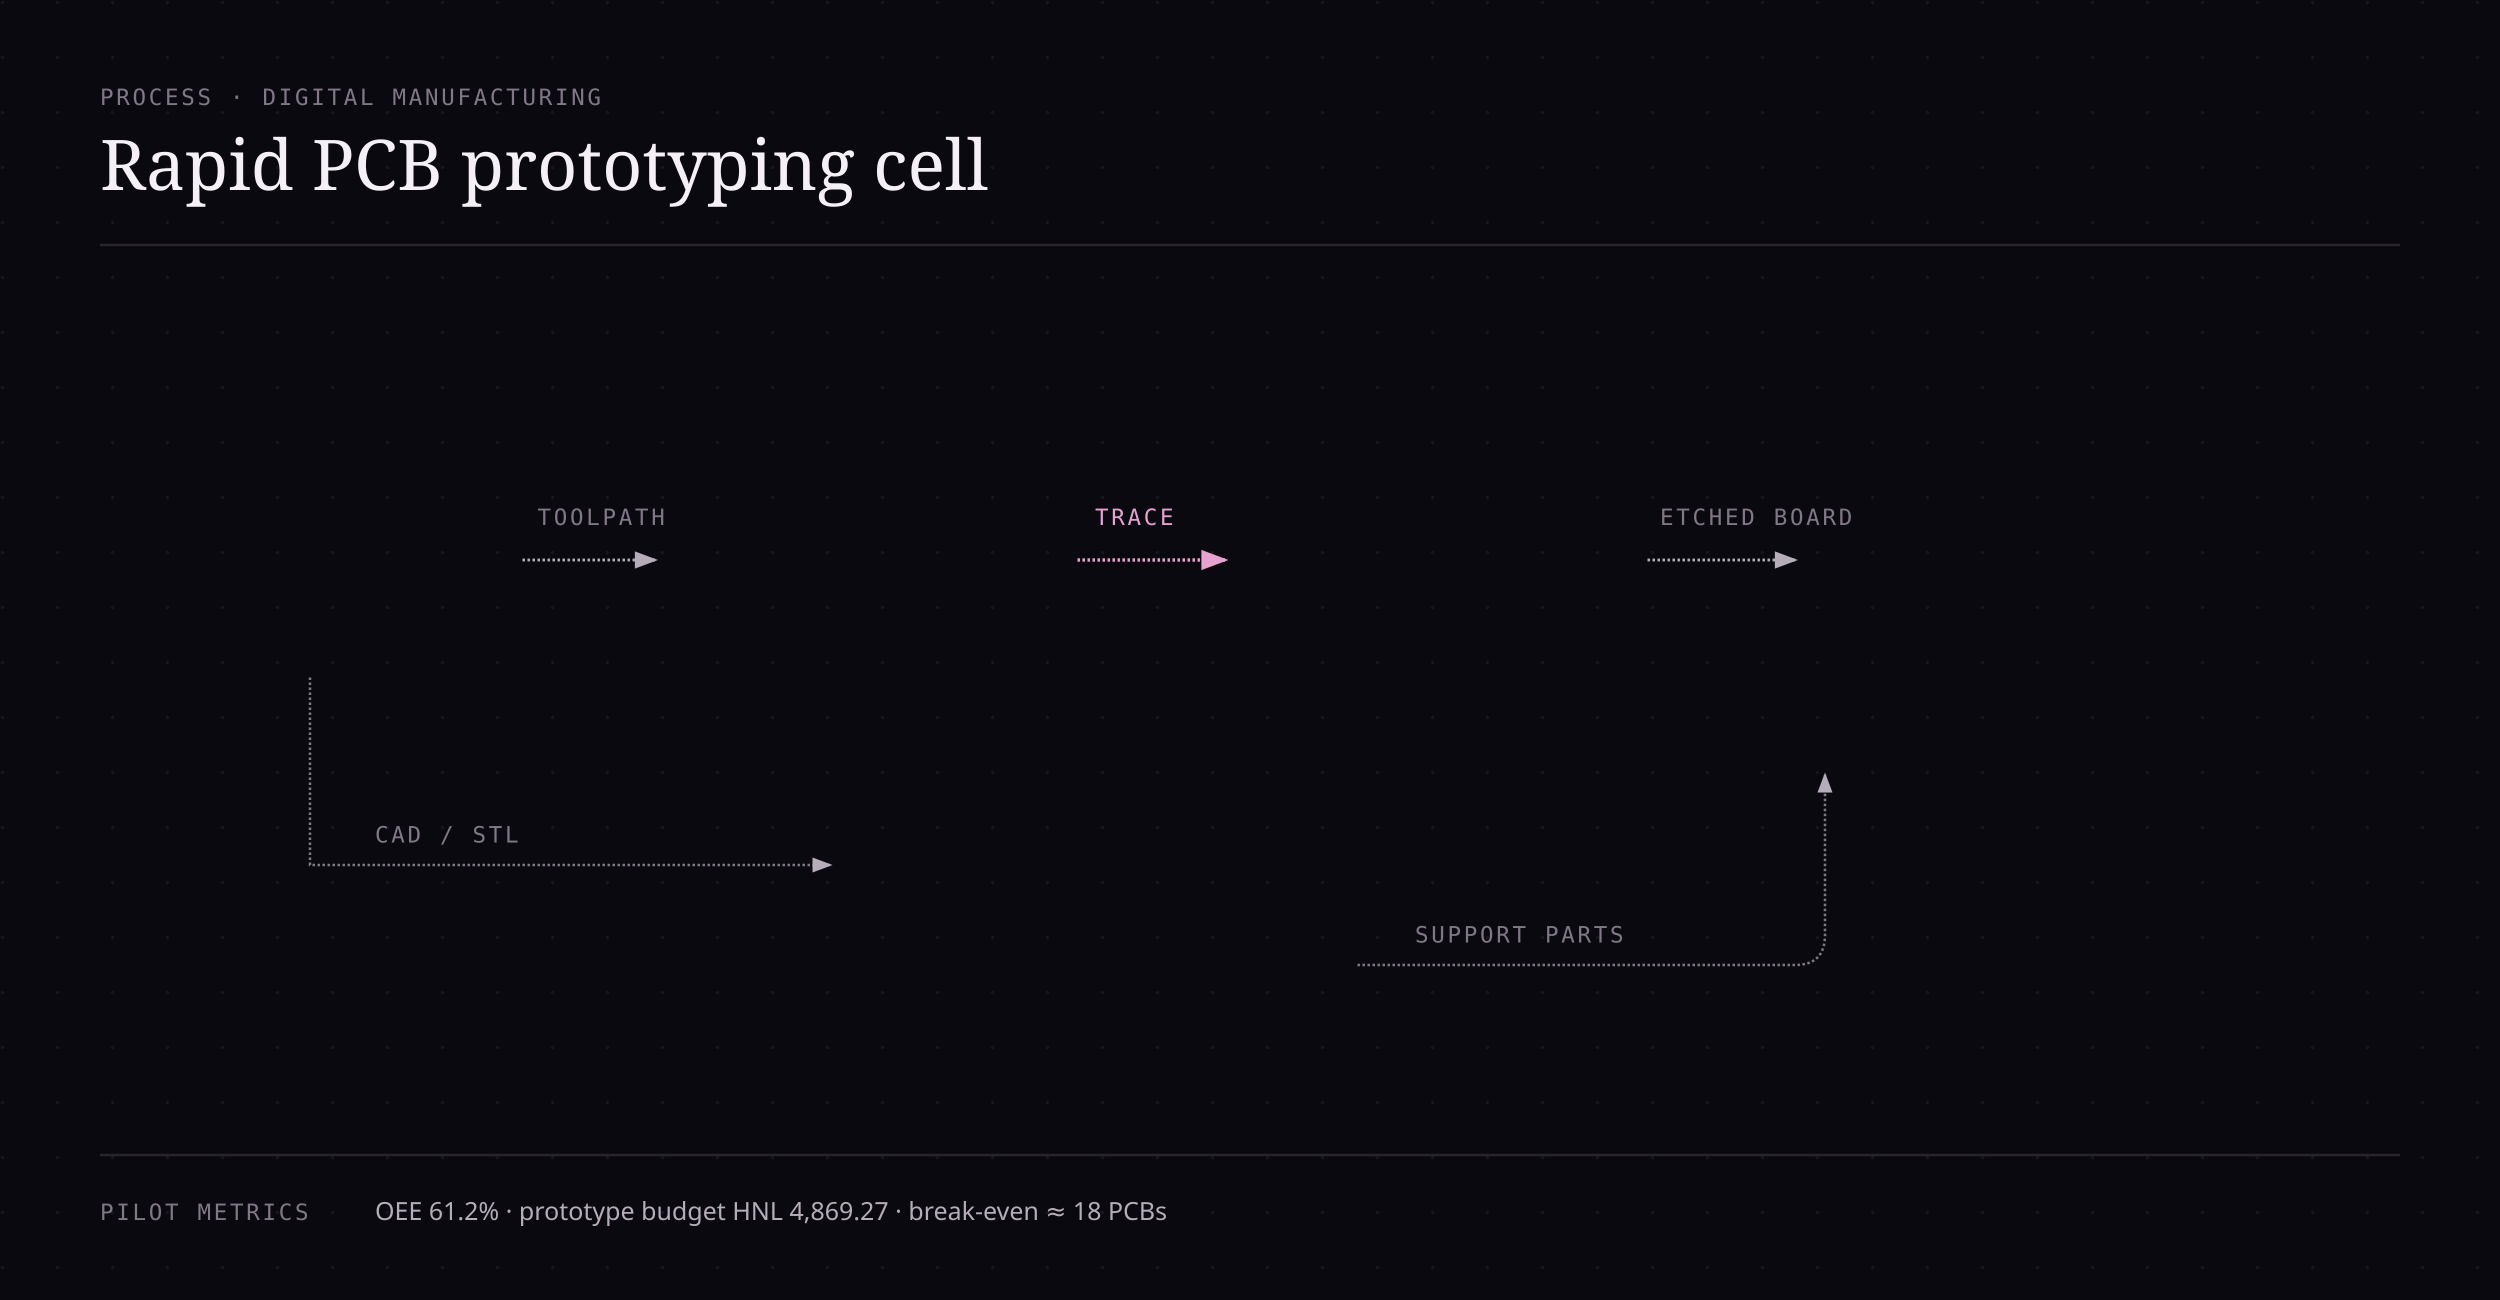
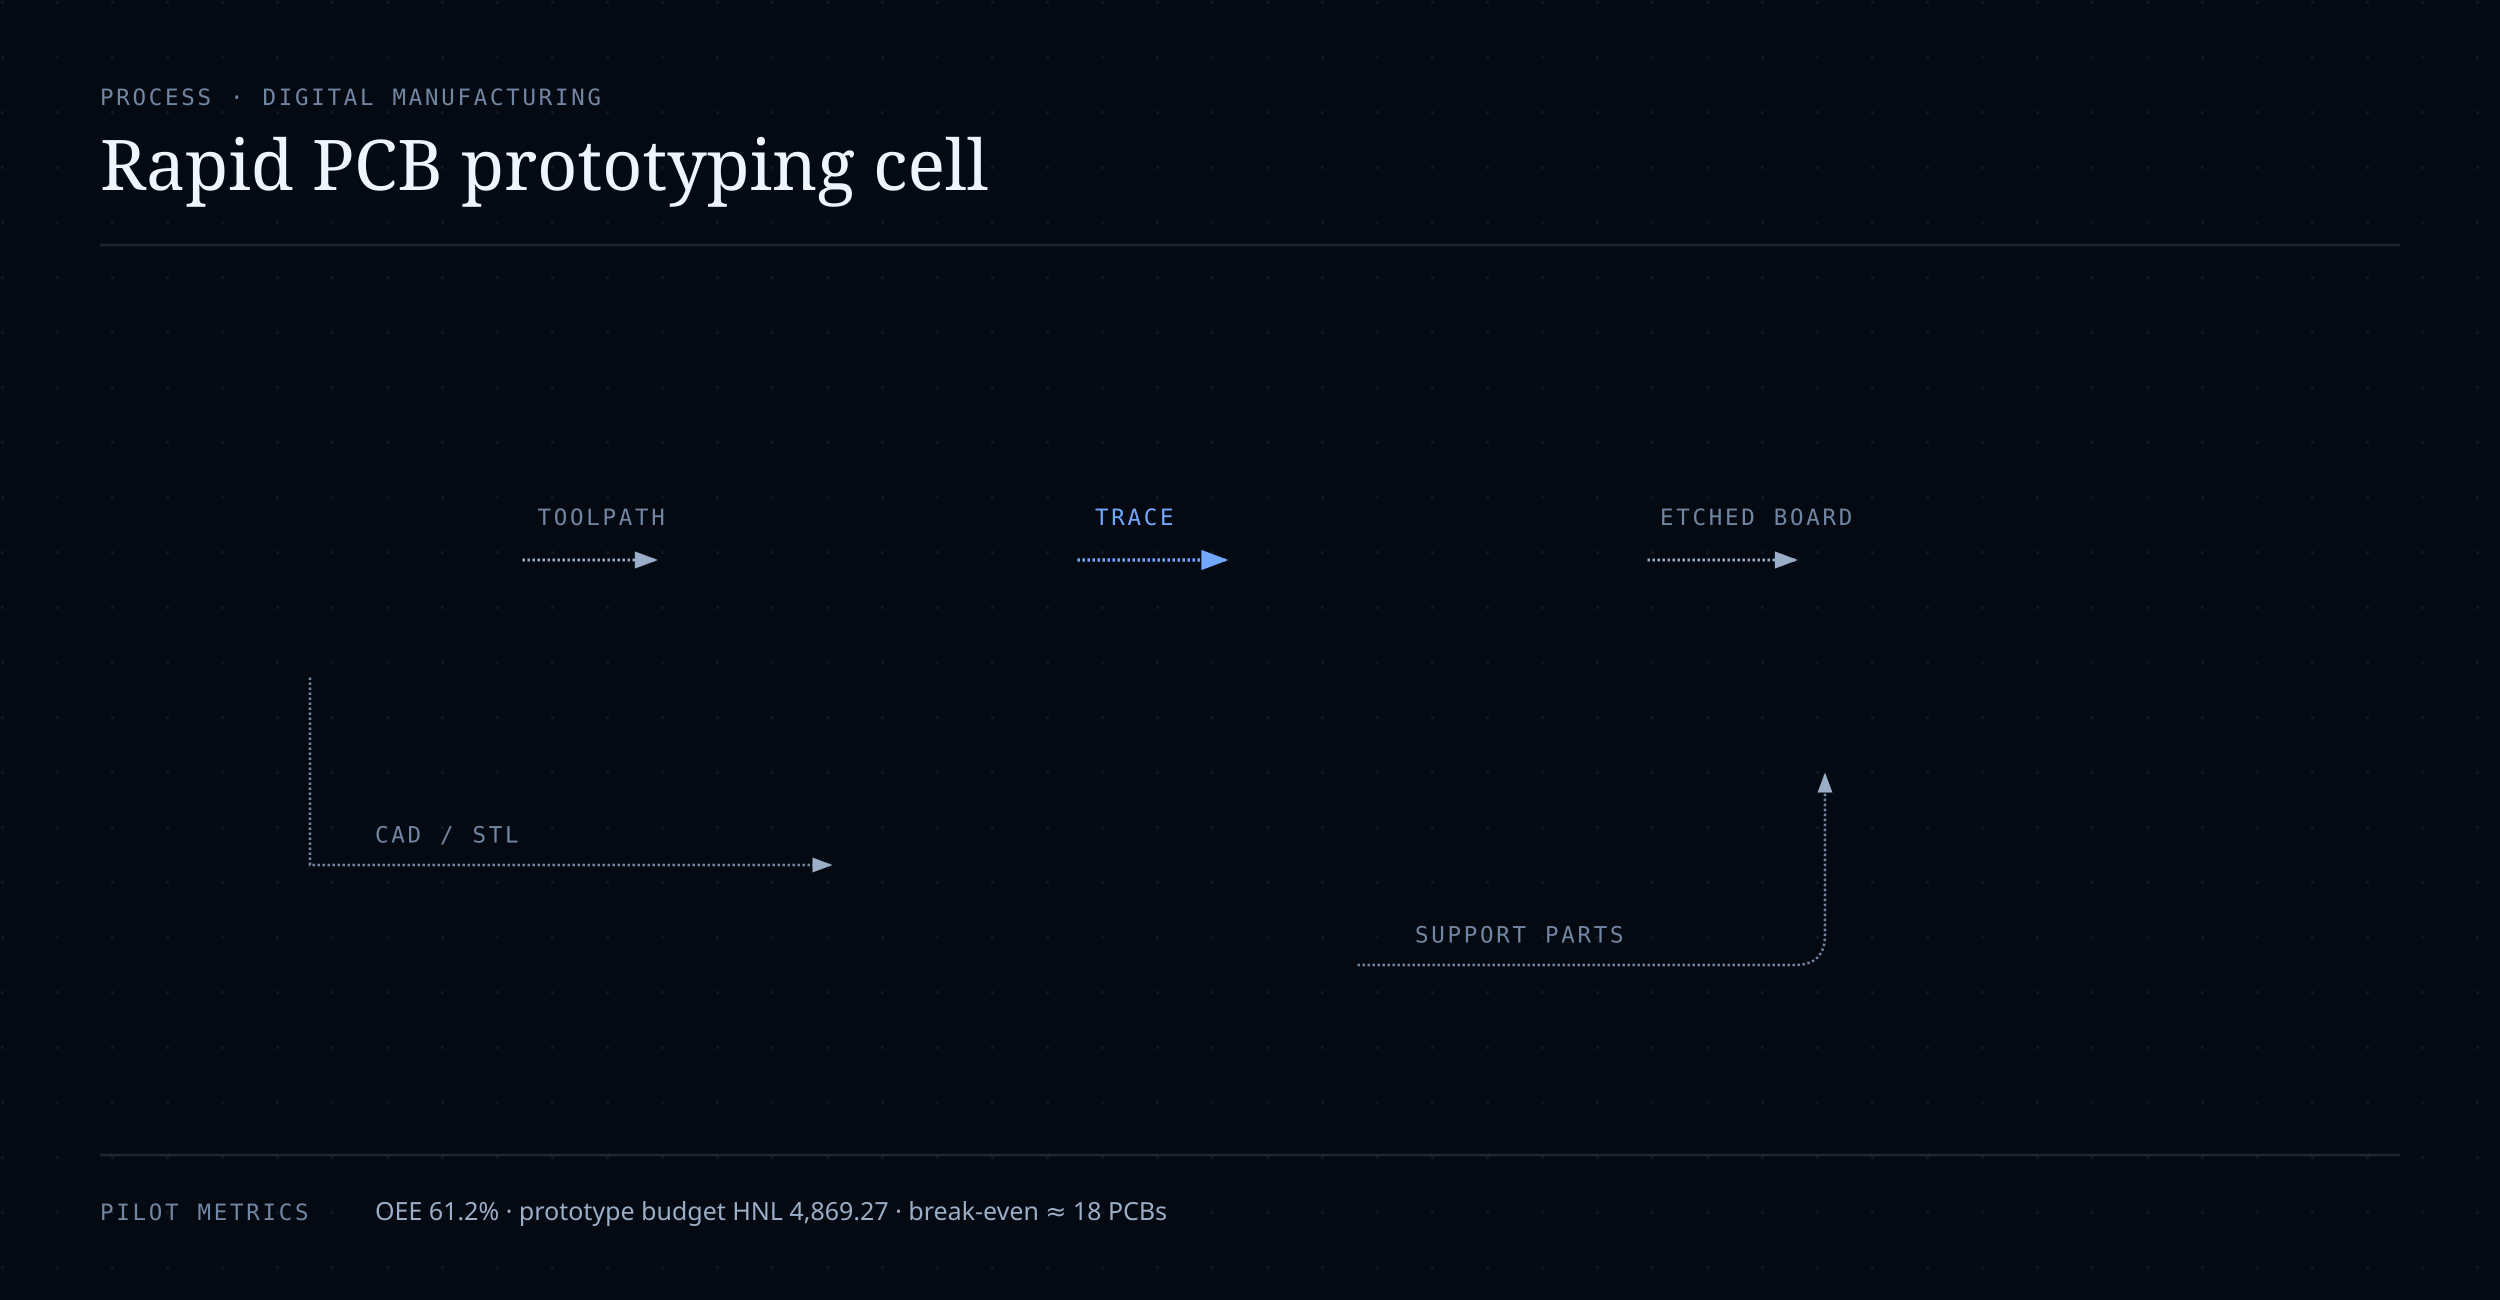
<svg xmlns="http://www.w3.org/2000/svg" viewBox="0 0 1000 520" role="img" aria-labelledby="pcb-title pcb-desc">
  <style>
- .bg{fill:#0b0910}.z,.tag,.edge{font:500 9px ui-monospace,monospace;letter-spacing:.12em}.z{fill:#817887}.tag{fill:#e7a2cf}.name{fill:#f4f0f5;font:600 14px system-ui,sans-serif}.sub{fill:#b5adb9;font:400 10.5px ui-monospace,monospace}.node{fill:#121018;stroke:#f4f0f5;stroke-opacity:.22}.focal{fill:#e7a2cf;fill-opacity:.09;stroke:#e7a2cf}.soft{fill:#f4f0f5;fill-opacity:.025;stroke:#b5adb9;stroke-opacity:.45}.wire{fill:none;stroke:#b5adb9;stroke-width:1.15}.wireA{fill:none;stroke:#e7a2cf;stroke-width:1.35}.dash{fill:none;stroke:#817887;stroke-width:1;stroke-dasharray:4 3}.edge{fill:#817887}.step{opacity:0;transform:translateY(7px);animation:r .46s cubic-bezier(.2,.8,.2,1) forwards}.s1{animation-delay:.06s}.s2{animation-delay:.16s}.s3{animation-delay:.26s}.s4{animation-delay:.36s}.s5{animation-delay:.46s}.line{stroke-dasharray:1;stroke-dashoffset:1;animation:d .62s ease forwards}.l1{animation-delay:.18s}.l2{animation-delay:.30s}.l3{animation-delay:.42s}.l4{animation-delay:.54s}@keyframes r{to{opacity:1;transform:none}}@keyframes d{to{stroke-dashoffset:0}}@media(prefers-reduced-motion:reduce){.step{opacity:1;transform:none;animation:none}.line{stroke-dasharray:none;stroke-dashoffset:0;animation:none}}
+ .bg{fill:#050a12}.z,.tag,.edge{font:500 9px ui-monospace,monospace;letter-spacing:.12em}.z{fill:#7186a3}.tag{fill:#72a8ff}.name{fill:#eef5ff;font:600 14px system-ui,sans-serif}.sub{fill:#9aaec8;font:400 10.5px ui-monospace,monospace}.node{fill:#091522;stroke:#eef5ff;stroke-opacity:.22}.focal{fill:#72a8ff;fill-opacity:.09;stroke:#72a8ff}.soft{fill:#eef5ff;fill-opacity:.025;stroke:#9aaec8;stroke-opacity:.45}.wire{fill:none;stroke:#9aaec8;stroke-width:1.15}.wireA{fill:none;stroke:#72a8ff;stroke-width:1.35}.dash{fill:none;stroke:#7186a3;stroke-width:1;stroke-dasharray:4 3}.edge{fill:#7186a3}.step{opacity:0;transform:translateY(7px);animation:r .46s cubic-bezier(.2,.8,.2,1) forwards}.s1{animation-delay:.06s}.s2{animation-delay:.16s}.s3{animation-delay:.26s}.s4{animation-delay:.36s}.s5{animation-delay:.46s}.line{stroke-dasharray:1;stroke-dashoffset:1;animation:d .62s ease forwards}.l1{animation-delay:.18s}.l2{animation-delay:.30s}.l3{animation-delay:.42s}.l4{animation-delay:.54s}@keyframes r{to{opacity:1;transform:none}}@keyframes d{to{stroke-dashoffset:0}}@media(prefers-reduced-motion:reduce){.step{opacity:1;transform:none;animation:none}.line{stroke-dasharray:none;stroke-dashoffset:0;animation:none}}
</style>
  <defs>
    <pattern id="dots" width="22" height="22" patternUnits="userSpaceOnUse">
-       <circle cx="1" cy="1" r=".7" fill="#f4f0f5" fill-opacity=".12" />
+       <circle cx="1" cy="1" r=".7" fill="#eef5ff" fill-opacity=".12" />
    </pattern>
    <marker id="a" markerWidth="8" markerHeight="6" refX="7" refY="3" orient="auto">
-       <path d="M0 0 8 3 0 6Z" fill="#b5adb9" />
+       <path d="M0 0 8 3 0 6Z" fill="#9aaec8" />
    </marker>
    <marker id="aa" markerWidth="8" markerHeight="6" refX="7" refY="3" orient="auto">
-       <path d="M0 0 8 3 0 6Z" fill="#e7a2cf" />
+       <path d="M0 0 8 3 0 6Z" fill="#72a8ff" />
    </marker>
  </defs>
  <rect class="bg" width="1000" height="520" />
  <rect width="1000" height="520" fill="url(#dots)" opacity=".45" />
  <text x="40" y="42" class="z">PROCESS · DIGITAL MANUFACTURING</text>
-   <text x="40" y="76" fill="#f4f0f5" font-family="Georgia,serif" font-size="28">Rapid PCB prototyping cell</text>
-   <line x1="40" y1="98" x2="960" y2="98" stroke="#f4f0f5" stroke-opacity=".12" />
+   <text x="40" y="76" fill="#eef5ff" font-family="Georgia,serif" font-size="28">Rapid PCB prototyping cell</text>
+   <line x1="40" y1="98" x2="960" y2="98" stroke="#eef5ff" stroke-opacity=".12" />
  <path pathLength="1" class="wire line l1" d="M208 224 H262" marker-end="url(#a)" />
  <path pathLength="1" class="wireA line l2" d="M430 224 H490" marker-end="url(#aa)" />
  <path pathLength="1" class="wire line l3" d="M658 224 H718" marker-end="url(#a)" />
  <path pathLength="1" class="dash line l2" d="M124 270 V346 H332" marker-end="url(#a)" />
  <path pathLength="1" class="dash line l4" d="M542 386 H718 Q730 386 730 374 V310" marker-end="url(#a)" />
  <text x="215" y="210" class="edge">TOOLPATH</text>
  <text x="438" y="210" class="tag">TRACE</text>
  <text x="664" y="210" class="edge">ETCHED BOARD</text>
  <text x="150" y="337" class="edge">CAD / STL</text>
  <text x="566" y="377" class="edge">SUPPORT PARTS</text>
  <g class="step s1">
    <rect x="52" y="178" width="156" height="92" rx="6" class="node" />
    <text x="64" y="196" class="tag">01 · DESIGN</text>
    <text x="130" y="226" text-anchor="middle" class="name">Proteus + Fusion</text>
    <text x="130" y="246" text-anchor="middle" class="sub">PCB · CAD/CAM</text>
  </g>
  <g class="step s2">
    <rect x="262" y="166" width="168" height="116" rx="6" class="focal" />
    <text x="274" y="184" class="tag">02 · MACHINE</text>
    <text x="346" y="218" text-anchor="middle" class="name">Arduino CNC plotter</text>
    <text x="346" y="239" text-anchor="middle" class="sub">NEMA 17 X/Y · SG90 Z</text>
    <text x="346" y="258" text-anchor="middle" class="sub">Sharpie on copper</text>
  </g>
  <g class="step s3">
    <rect x="490" y="178" width="168" height="92" rx="6" class="node" />
    <text x="502" y="196" class="tag">03 · PROCESS</text>
    <text x="574" y="226" text-anchor="middle" class="name">Supervised etching</text>
    <text x="574" y="246" text-anchor="middle" class="sub">remove exposed copper</text>
  </g>
  <g class="step s4">
    <rect x="718" y="166" width="224" height="116" rx="6" class="node" />
    <text x="730" y="184" class="tag">04 · VERIFY</text>
    <text x="830" y="218" text-anchor="middle" class="name">PCB prototype</text>
    <text x="830" y="239" text-anchor="middle" class="sub">visible / defined traces</text>
    <text x="830" y="258" text-anchor="middle" class="sub">15–20 min estimate</text>
  </g>
  <g class="step s5">
    <rect x="332" y="342" width="210" height="88" rx="6" class="soft" />
    <text x="344" y="360" class="tag">PARALLEL FABRICATION</text>
    <text x="437" y="390" text-anchor="middle" class="name">Support parts</text>
    <text x="437" y="410" text-anchor="middle" class="sub">PETG · laser · ShopBot</text>
  </g>
-   <line x1="40" y1="462" x2="960" y2="462" stroke="#f4f0f5" stroke-opacity=".12" />
+   <line x1="40" y1="462" x2="960" y2="462" stroke="#eef5ff" stroke-opacity=".12" />
  <text x="40" y="488" class="z">PILOT METRICS</text>
-   <text x="150" y="488" fill="#b5adb9" font-family="system-ui,sans-serif" font-size="10">OEE 61.2% · prototype budget HNL 4,869.27 · break-even ≈ 18 PCBs</text>
+   <text x="150" y="488" fill="#9aaec8" font-family="system-ui,sans-serif" font-size="10">OEE 61.2% · prototype budget HNL 4,869.27 · break-even ≈ 18 PCBs</text>
</svg>
